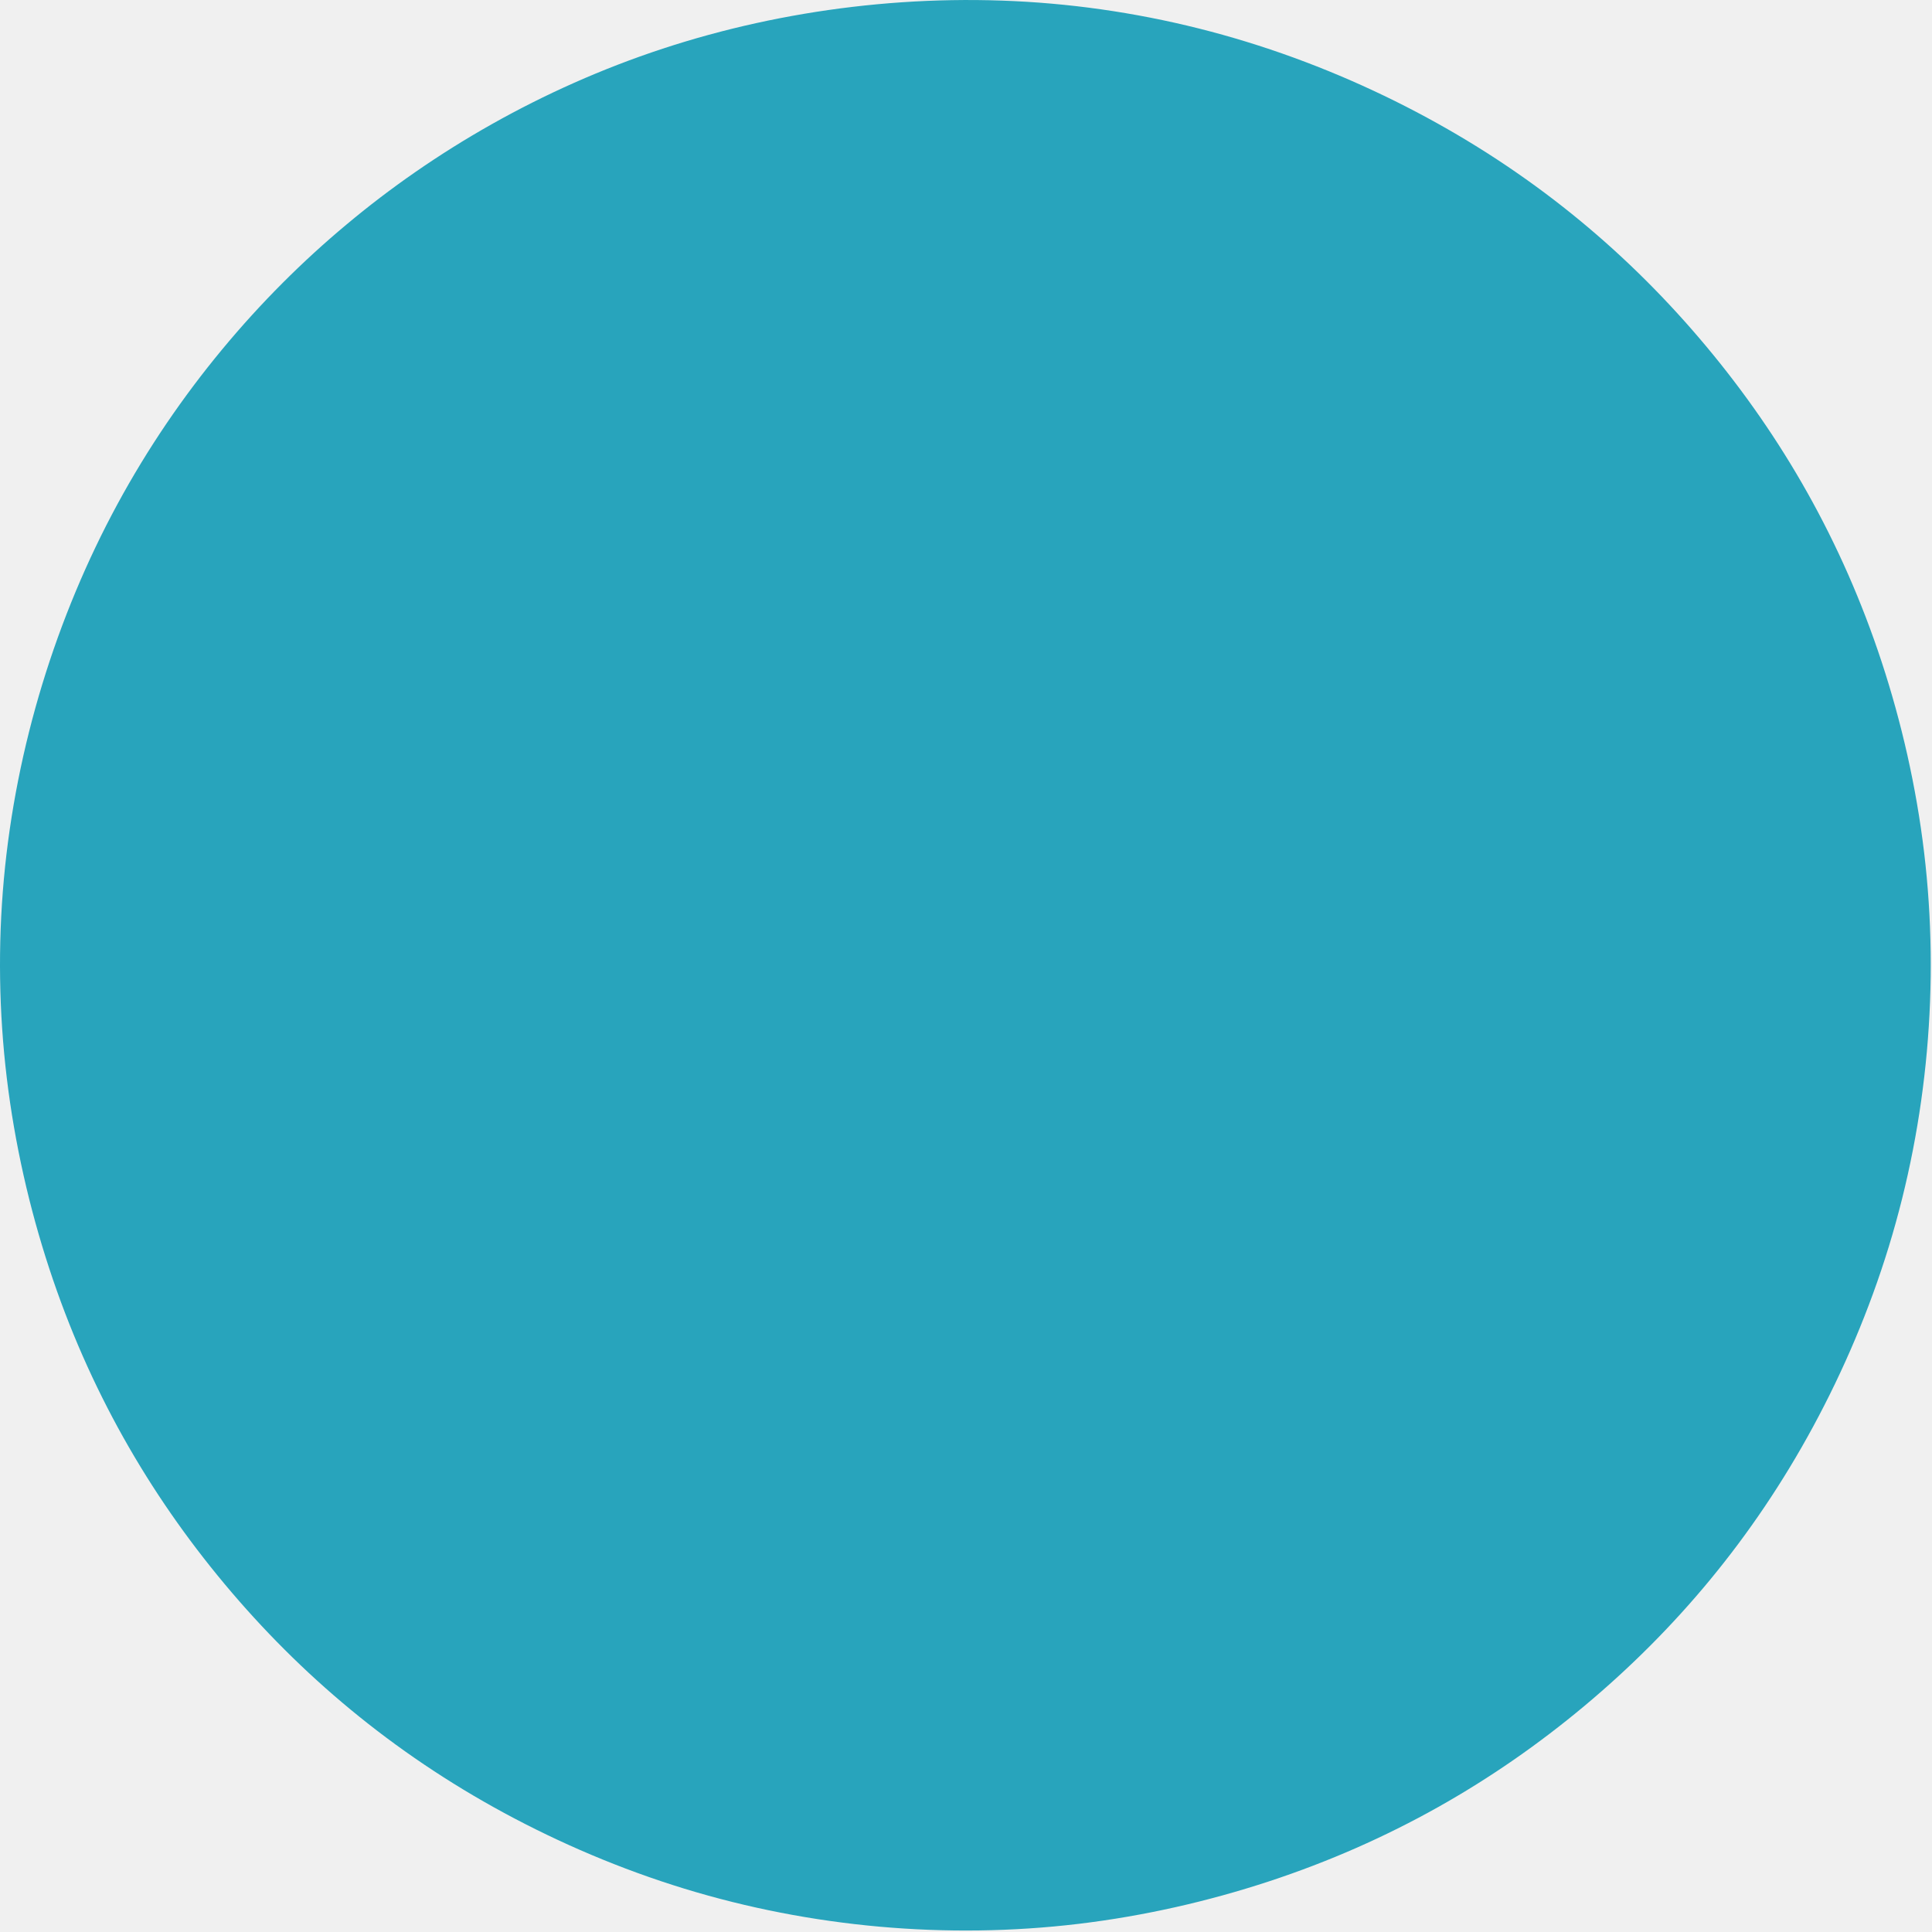
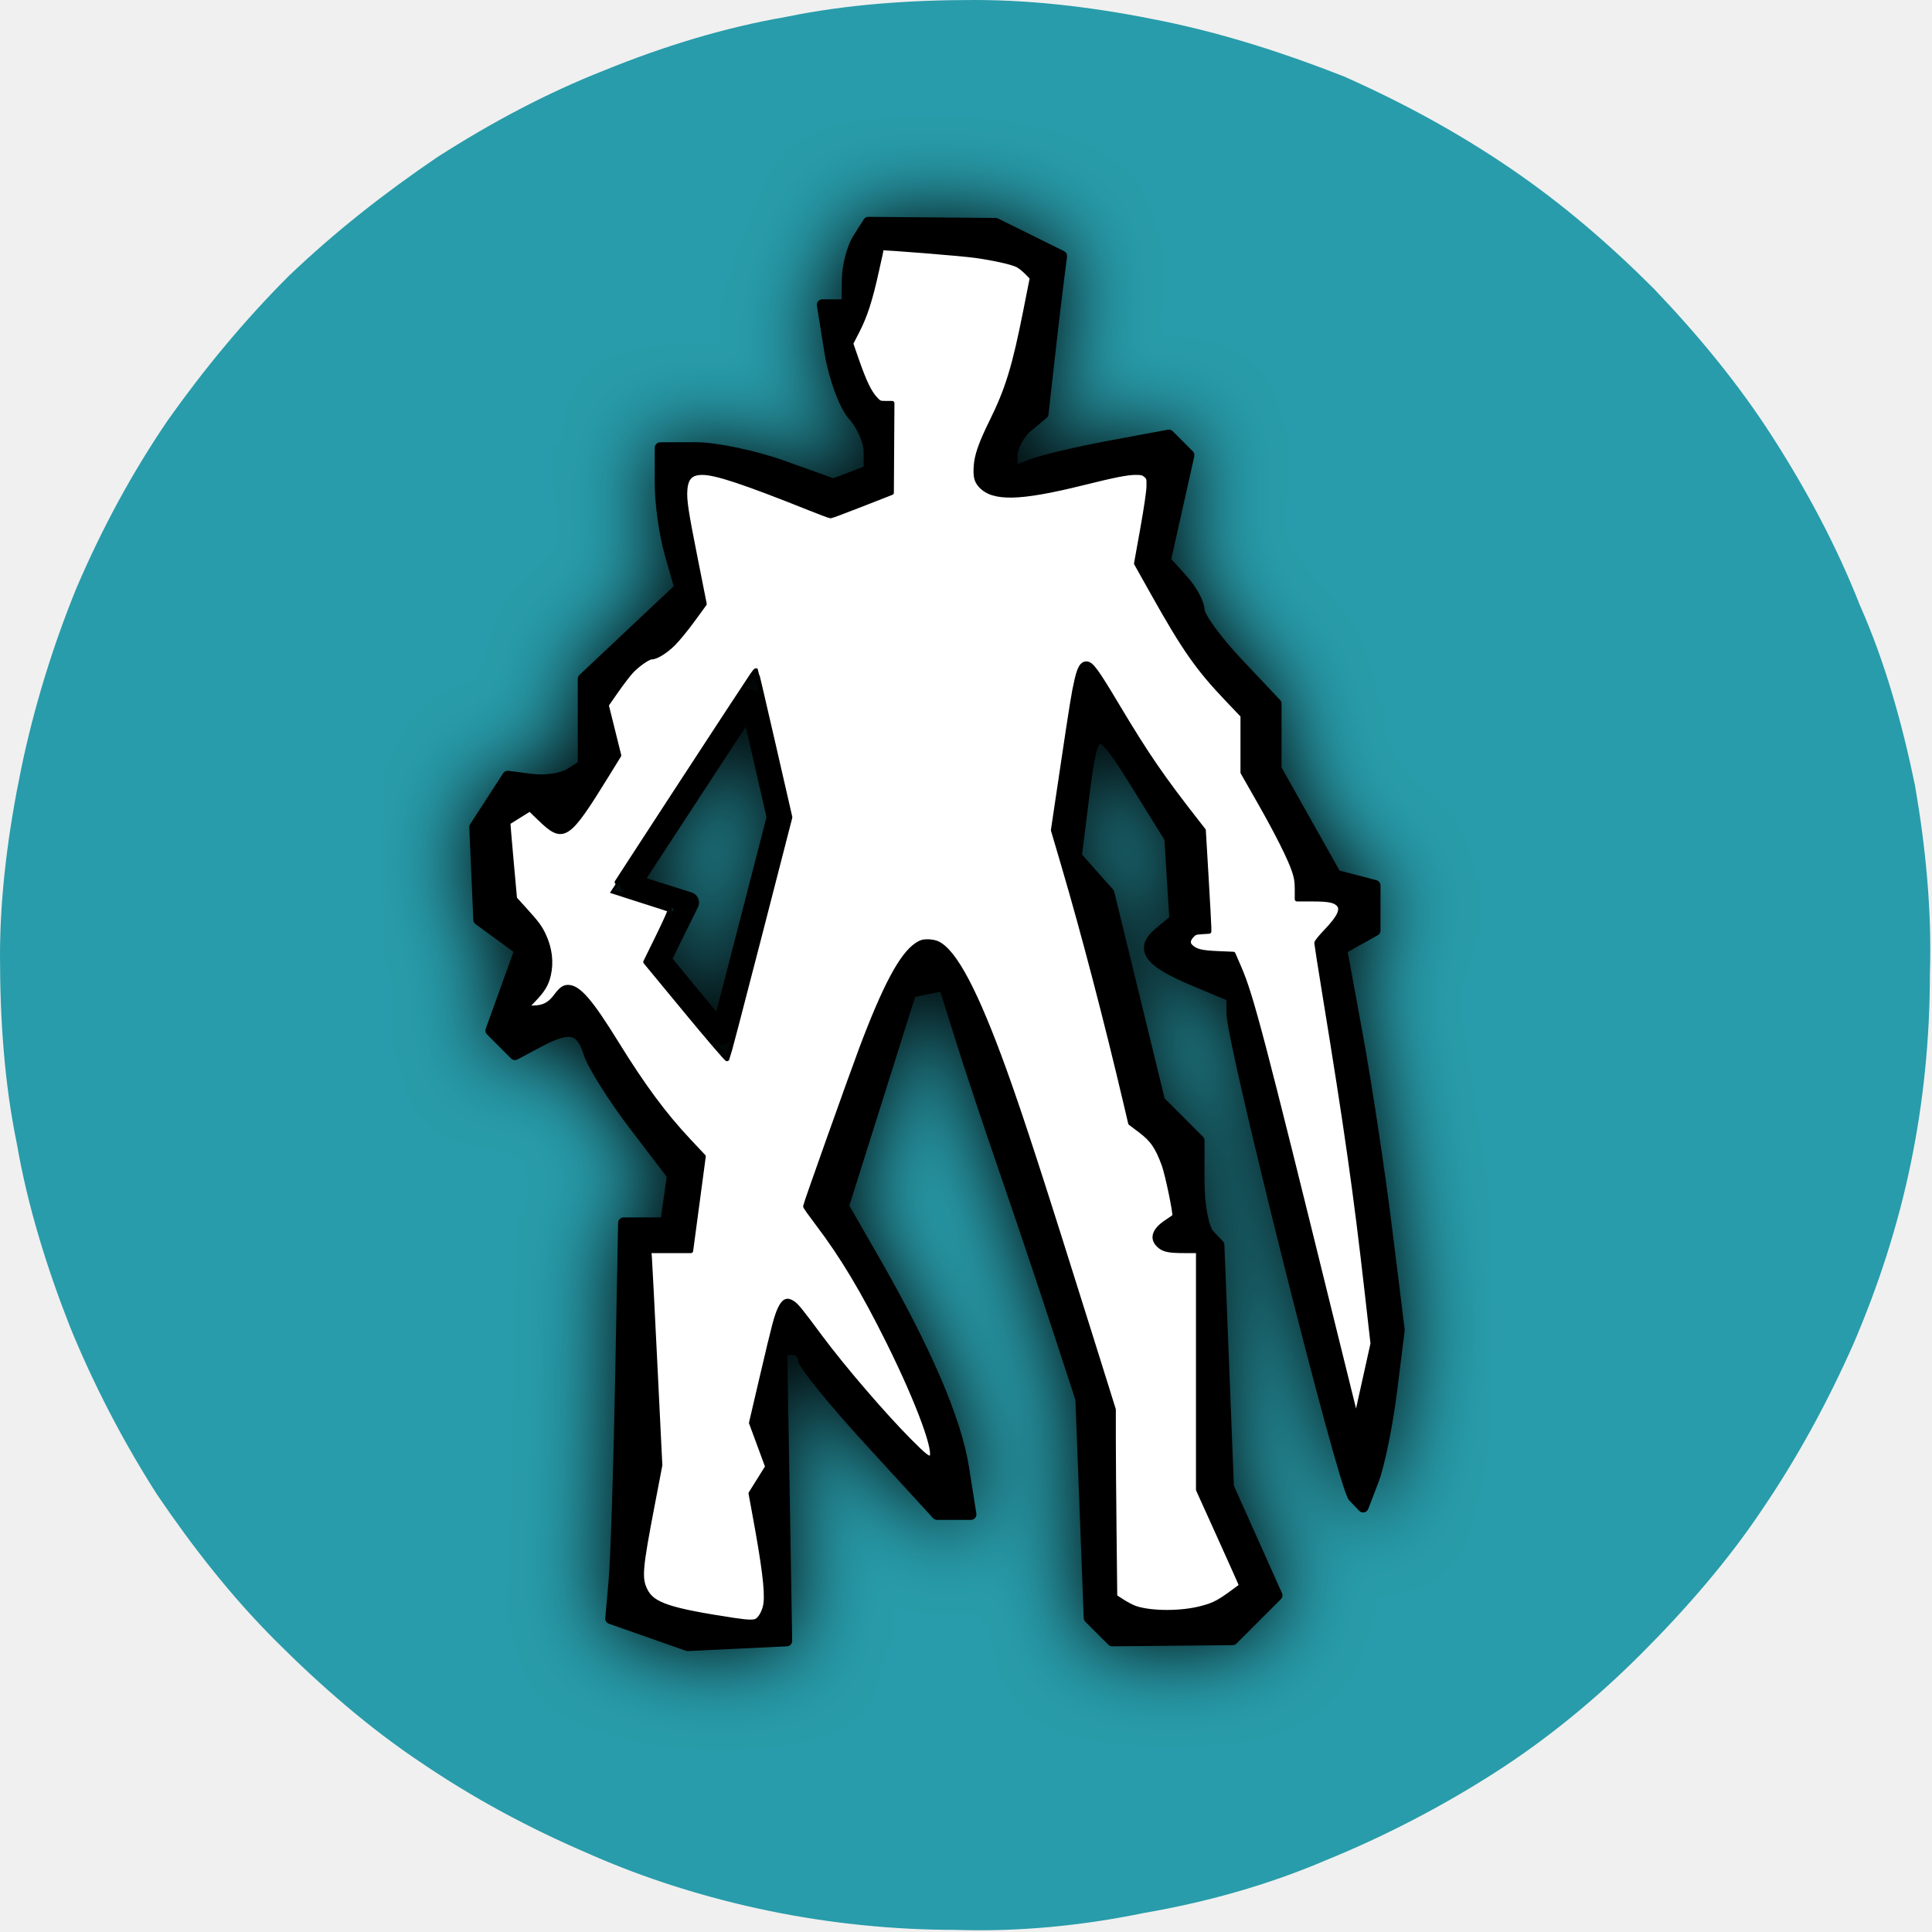
- <svg xmlns="http://www.w3.org/2000/svg" width="91" height="91" viewBox="0 0 91 91" version="1.1" xml:space="preserve" style="fill-rule:evenodd;clip-rule:evenodd;stroke-linecap:round;stroke-linejoin:round;">
-   <filter id="dropshadow" x="-0.2" width="300%" height="300%">
-     <feGaussianBlur in="SourceAlpha" stdDeviation="2" />
+ <svg xmlns="http://www.w3.org/2000/svg" version="1.1" width="91" height="91" viewBox="0, 0, 91, 91" xml:space="preserve" fill-rule="evenodd" stroke-linejoin="round" stroke-miterlimit="2" style="clip-rule:evenodd;">
+   <filter height="150%" id="dropshadow">
+     <feGaussianBlur stdDeviation="2" in="SourceAlpha" />
    <feOffset dx="0" dy="0" result="offsetblur" />
    <feMerge>
      <feMergeNode />
      <feMergeNode in="SourceGraphic" />
    </feMerge>
  </filter>
-   <g id="background" transform="matrix(0.821716,0,0,0.821716,-18.5673,-18.5778)">
-     <path d="M42.458,35.478C47.445,31.3 53.622,27.688 60.578,25.4C67.534,23.112 75.268,22.15 82.867,22.817C86.666,23.151 90.432,23.892 94.06,25.008C97.688,26.123 101.178,27.613 104.381,29.347C110.788,32.814 116.048,37.255 120.395,42.458C124.742,47.661 128.177,53.625 130.453,60.547C131.591,64.008 132.439,67.709 132.888,71.475C133.337,75.242 133.386,79.074 133.046,82.872C132.706,86.67 131.976,90.433 130.865,94.06C129.754,97.687 128.262,101.178 126.527,104.381C123.058,110.789 118.617,116.048 113.415,120.395C108.212,124.742 102.248,128.177 95.326,130.453C91.865,131.591 88.165,132.439 84.398,132.888C80.632,133.337 76.799,133.386 73.001,133.046C69.203,132.706 65.44,131.976 61.813,130.865C58.186,129.754 54.696,128.262 51.492,126.527C45.085,123.058 39.826,118.617 35.478,113.415C31.131,108.212 27.694,102.247 25.421,95.326C24.284,91.866 23.438,88.166 22.985,84.398C22.532,80.63 22.472,76.792 22.818,72.994C23.512,65.397 25.833,57.957 29.321,51.519C32.808,45.08 37.461,39.643 42.458,35.478Z" style="fill:#28a4bc;fill-rule:nonzero;" />
+   <path d="M7.4 70.4 C5.8 67.9 4.4 65.2 3.3 62.5 C2.2 59.7 1.3 56.8 0.8 53.9 C0.2 51 -0 48 0 45 C0 42.1 0.4 39.1 1 36.2 C1.6 33.3 2.5 30.4 3.6 27.7 C4.8 24.9 6.2 22.3 7.9 19.8 C9.6 17.4 11.5 15.1 13.6 13 C15.8 10.9 18.1 9.1 20.6 7.4 C23.1 5.8 25.7 4.4 28.5 3.3 C31.2 2.2 34.1 1.3 37 0.8 C39.9 0.2 42.9 -0 45.9 0 C48.9 0 51.9 0.4 54.8 1 C57.7 1.6 60.5 2.5 63.3 3.6 C66 4.8 68.6 6.2 71.1 7.9 C73.6 9.6 75.8 11.5 77.9 13.6 C80 15.8 81.9 18.1 83.5 20.6 C85.1 23.1 86.5 25.7 87.6 28.5 C88.8 31.2 89.6 34.1 90.2 37 C90.7 39.9 91 42.9 90.9 45.9 C90.9 48.9 90.6 51.9 90 54.8 C89.4 57.7 88.5 60.5 87.3 63.3 C86.1 66 84.7 68.6 83 71.1 C81.4 73.5 79.4 75.8 77.3 77.9 C75.2 80 72.9 81.9 70.4 83.5 C67.9 85.1 65.2 86.5 62.5 87.6 C59.7 88.8 56.8 89.6 53.9 90.1 C51 90.7 48 91 45 90.9 C42.1 90.9 39.1 90.6 36.2 90 C33.3 89.4 30.4 88.5 27.7 87.3 C24.9 86.1 22.3 84.7 19.8 83 C17.4 81.4 15.1 79.4 13 77.3 C10.9 75.2 9.1 72.9 7.4 70.4 z" fill-rule="nonzero" style="fill:#289caa;" />
+   <g stroke-width="0.5" style="stroke:black;fill:white;" filter="url(#dropshadow)" fill-rule="nonzero">
+     <path style="fill:#000000;stroke-width:0.518" d="m 30.58,76.872 -1.813,-0.636 0.16,-1.807 c 0.088,-0.994 0.225,-5.186 0.303,-9.317 l 0.143,-7.51 h 0.992 0.992 l 0.16,-1.121 0.16,-1.121 -1.805,-2.364 c -0.993,-1.3 -1.954,-2.835 -2.137,-3.41 -0.377,-1.186 -0.907,-1.292 -2.423,-0.48 l -1.057,0.566 -0.566,-0.566 -0.566,-0.566 0.687,-1.901 0.687,-1.901 -0.972,-0.71 -0.972,-0.71 -0.095,-2.179 -0.095,-2.179 0.776,-1.198 0.776,-1.198 1.132,0.146 c 0.623,0.08 1.423,-0.035 1.779,-0.257 L 27.473,36.049 v -2.036 -2.036 l 2.276,-2.142 2.276,-2.142 -0.463,-1.615 C 31.306,25.191 31.098,23.705 31.098,22.778 v -1.687 l 1.683,-0.003 c 0.926,-0.001 2.762,0.384 4.08,0.856 l 2.397,0.859 0.84,-0.322 0.84,-0.322 v -0.882 c 0,-0.485 -0.338,-1.256 -0.752,-1.713 -0.414,-0.457 -0.91,-1.816 -1.102,-3.019 l -0.35,-2.188 h 0.584 0.584 l 0.008,-1.165 c 0.004,-0.641 0.229,-1.515 0.5,-1.942 l 0.492,-0.777 2.996,0.026 2.996,0.026 1.554,0.768 1.554,0.768 -0.164,1.277 c -0.09,0.702 -0.287,2.374 -0.437,3.714 l -0.273,2.437 -0.728,0.605 c -0.401,0.333 -0.728,0.951 -0.728,1.373 v 0.769 l 0.906,-0.352 c 0.498,-0.194 2.159,-0.585 3.691,-0.871 l 2.784,-0.519 0.473,0.473 0.473,0.473 -0.556,2.483 -0.556,2.483 0.795,0.878 c 0.437,0.483 0.795,1.134 0.795,1.448 0,0.313 0.816,1.435 1.813,2.492 l 1.813,1.922 v 1.534 1.534 l 1.409,2.506 1.409,2.506 0.922,0.241 0.922,0.241 v 1.059 1.059 l -0.786,0.44 -0.786,0.44 0.753,4.118 c 0.414,2.265 1.024,6.301 1.356,8.97 l 0.603,4.852 -0.36,2.883 c -0.198,1.585 -0.58,3.46 -0.848,4.166 L 64.205,70.979 63.751,70.506 C 63.278,70.013 58.029,49.119 58.029,47.728 v -0.794 l -1.777,-0.743 c -2.162,-0.903 -2.582,-1.488 -1.634,-2.275 l 0.721,-0.598 -0.119,-1.92 -0.119,-1.92 -1.514,-2.444 c -1.926,-3.11 -2.095,-3.083 -2.532,0.414 l -0.361,2.89 0.769,0.865 0.769,0.865 1.194,4.899 1.194,4.899 0.928,0.928 0.928,0.928 v 1.968 c 0,1.082 0.211,2.189 0.468,2.46 l 0.468,0.492 0.224,5.697 0.224,5.697 1.143,2.553 1.143,2.553 -1.044,1.044 -1.044,1.044 -2.835,0.028 -2.835,0.028 -0.542,-0.541 -0.542,-0.541 -0.196,-5.156 -0.196,-5.156 -1.187,-3.625 c -0.653,-1.994 -1.751,-5.257 -2.441,-7.251 -0.69,-1.994 -1.605,-4.745 -2.034,-6.114 l -0.78,-2.489 -0.783,0.158 -0.783,0.158 -1.59,5.045 -1.59,5.045 1.416,2.464 c 2.472,4.302 3.883,7.577 4.243,9.845 l 0.349,2.201 h -0.797 -0.797 l -3.153,-3.441 c -1.734,-1.893 -3.153,-3.641 -3.153,-3.884 0,-0.244 -0.227,-0.443 -0.505,-0.443 h -0.505 l 0.116,6.862 0.116,6.862 -2.331,0.112 -2.331,0.112 z m 5.462,-1.018 c 0.138,-0.359 0.047,-1.739 -0.201,-3.068 l -0.451,-2.415 0.396,-0.641 0.396,-0.641 -0.383,-1.036 -0.383,-1.036 0.655,-2.817 c 0.831,-3.573 0.832,-3.574 2.323,-1.49 1.501,2.097 5.023,6.027 5.401,6.027 0.9,0 -2.673,-7.729 -4.968,-10.746 l -0.886,-1.165 1.887,-5.309 C 43.707,40.605 44.551,41.261 50.317,59.675 l 2.108,6.733 0.025,4.402 0.025,4.402 0.576,0.38 c 0.917,0.606 3.665,0.456 4.605,-0.251 l 0.861,-0.647 -1.021,-2.258 -1.021,-2.258 v -5.64 -5.64 h -1.036 c -1.083,0 -1.396,-0.752 -0.535,-1.284 l 0.501,-0.31 -0.329,-1.663 c -0.181,-0.915 -0.661,-1.908 -1.066,-2.208 l -0.736,-0.545 -0.928,-3.857 c -0.51,-2.121 -1.329,-5.224 -1.82,-6.895 l -0.892,-3.038 0.583,-3.922 c 0.726,-4.879 0.685,-4.848 2.433,-1.825 0.795,1.375 2.025,3.24 2.732,4.143 l 1.286,1.642 0.138,2.372 0.138,2.372 h -0.494 c -0.271,0 -0.494,0.233 -0.494,0.518 0,0.285 0.471,0.518 1.047,0.518 h 1.047 l 0.498,1.165 c 0.274,0.641 1.408,4.894 2.521,9.452 1.113,4.558 2.2,8.986 2.415,9.84 l 0.392,1.554 0.404,-1.813 0.404,-1.813 -0.467,-4.143 C 63.962,56.878 63.361,52.614 62.882,49.682 l -0.87,-5.332 0.598,-0.598 c 0.89,-0.89 0.726,-1.426 -0.438,-1.426 h -1.036 v -0.724 c 0,-0.398 -0.58,-1.738 -1.289,-2.978 l -1.289,-2.254 -0.006,-1.354 -0.006,-1.354 -1.196,-1.236 C 56.693,31.747 55.569,30.142 54.853,28.86 l -1.301,-2.331 0.371,-2.072 c 0.477,-2.662 0.583,-2.612 -3.413,-1.608 -4.514,1.134 -5.534,0.228 -3.639,-3.232 0.414,-0.756 0.982,-2.54 1.263,-3.964 l 0.51,-2.59 -0.478,-0.484 c -0.263,-0.266 -1.869,-0.585 -3.568,-0.708 l -3.09,-0.224 -0.315,1.485 c -0.173,0.817 -0.501,1.834 -0.729,2.262 l -0.415,0.777 0.496,1.424 c 0.273,0.783 0.706,1.424 0.963,1.424 h 0.467 v 2.084 2.084 l -1.424,0.556 -1.424,0.556 -1.554,-0.615 c -5.582,-2.211 -5.8,-2.131 -5.003,1.84 l 0.583,2.904 -0.898,1.235 c -0.494,0.679 -1.176,1.242 -1.516,1.251 -0.34,0.009 -0.974,0.525 -1.41,1.147 l -0.792,1.131 0.297,1.184 0.297,1.184 -1.13,1.829 c -1.217,1.969 -1.559,2.144 -2.451,1.252 l -0.576,-0.576 -0.537,0.332 -0.537,0.332 0.162,1.809 0.162,1.809 0.847,0.936 c 0.998,1.103 1.1,2.726 0.226,3.6 l -0.621,0.621 h 0.591 c 0.325,0 0.735,-0.233 0.911,-0.518 0.605,-0.978 1.209,-0.513 2.859,2.201 0.909,1.495 2.197,3.302 2.863,4.014 l 1.21,1.295 -0.297,2.201 -0.297,2.201 h -0.977 -0.977 l 0.252,5.05 0.252,5.05 -0.572,2.994 c -0.688,3.601 -0.591,3.69 4.894,4.459 0.223,0.031 0.517,-0.237 0.655,-0.596 z" />
+     <path style="fill:#ffffff;fill-opacity:0;stroke:#000000;stroke-width:1.0;stroke-linecap:butt;stroke-dasharray:none;stroke-opacity:1" d="m 29.678,41.644 5.675,-8.676 1.265,5.531 -2.639,10.23 -2.892,-3.506 1.338,-2.711 z" />
+     <path style="fill:#ffffff;stroke:#000000;stroke-width:0.803;stroke-linecap:butt;stroke-dasharray:none;stroke-opacity:1" d="m 130.905,288.457 c -11.842,-1.795 -14.765,-2.774 -16.036,-5.373 -1.039,-2.124 -0.899,-3.781 1.276,-15.126 l 1.364,-7.114 -0.882,-17.969 c -0.485,-9.883 -0.926,-18.469 -0.98,-19.08 l -0.098,-1.111 h 3.722 3.722 l 1.124,-8.404 1.124,-8.404 -2.588,-2.755 c -4.442,-4.729 -8.12,-9.698 -12.912,-17.448 -4.64,-7.504 -6.756,-9.942 -8.629,-9.942 -0.741,0 -1.268,0.397 -2.198,1.656 -1.048,1.419 -2.225,2.015 -3.977,2.015 h -1.295 l 1.353,-1.401 c 1.637,-1.696 2.273,-2.745 2.662,-4.398 0.539,-2.288 0.242,-4.758 -0.853,-7.1 -0.682,-1.458 -1.239,-2.205 -3.492,-4.684 l -1.668,-1.836 -0.611,-6.746 c -0.336,-3.711 -0.589,-6.766 -0.562,-6.791 0.027,-0.024 0.906,-0.578 1.955,-1.231 l 1.906,-1.186 1.765,1.703 c 4.234,4.086 4.909,3.643 12.012,-7.873 l 2.086,-3.381 -1.114,-4.485 -1.114,-4.485 1.657,-2.379 c 0.911,-1.308 2.095,-2.87 2.631,-3.472 1.1,-1.234 3.117,-2.667 3.754,-2.667 0.819,0 2.491,-1.038 3.86,-2.395 0.761,-0.755 2.319,-2.657 3.463,-4.228 l 2.079,-2.855 -1.544,-7.772 c -1.743,-8.774 -2.034,-10.683 -1.903,-12.515 0.158,-2.203 1.039,-3.085 3.075,-3.079 2.423,0.007 7.38,1.652 19.15,6.355 1.888,0.754 3.542,1.371 3.677,1.371 0.135,0 2.633,-0.935 5.553,-2.079 l 5.308,-2.079 0.051,-7.969 0.05,-7.969 h -1.137 c -1.093,0 -1.167,-0.032 -1.907,-0.835 -1.018,-1.104 -1.949,-3.045 -3.237,-6.748 l -1.058,-3.043 1.12,-2.177 c 1.416,-2.754 2.318,-5.548 3.445,-10.673 0.491,-2.232 0.915,-4.086 0.943,-4.12 0.115,-0.14 14.098,0.981 16.608,1.331 3.376,0.471 6.585,1.19 7.562,1.696 0.41,0.212 1.154,0.806 1.653,1.319 l 0.906,0.933 -1.128,5.7 c -2.01,10.154 -3.214,14.097 -6.082,19.91 -1.872,3.794 -2.637,5.965 -2.767,7.849 -0.128,1.85 0.048,2.643 0.766,3.461 2.207,2.514 6.963,2.414 18.232,-0.384 5.725,-1.421 7.922,-1.853 9.427,-1.853 1.057,0 1.352,0.076 1.805,0.467 0.513,0.441 0.541,0.549 0.52,1.98 -0.013,0.904 -0.464,3.973 -1.119,7.618 l -1.097,6.104 2.992,5.337 c 5.538,9.88 7.963,13.344 13.169,18.812 l 2.79,2.931 v 5.06 5.06 l 2.934,5.148 c 3.214,5.639 5.465,10.129 6.232,12.428 0.386,1.156 0.495,1.87 0.495,3.236 v 1.753 l 2.657,0.001 c 2.866,0.001 3.956,0.195 4.637,0.824 0.979,0.904 0.339,2.327 -2.266,5.041 -0.852,0.888 -1.55,1.76 -1.55,1.938 0,0.178 0.655,4.342 1.456,9.254 3.933,24.121 5.503,35.18 7.516,52.937 l 1.034,9.122 -1.473,6.636 -1.473,6.636 -0.343,-1.32 c -0.188,-0.726 -1.874,-7.537 -3.745,-15.135 -12.755,-51.791 -14.59,-58.778 -16.75,-63.762 l -1.047,-2.415 -2.78,-0.12 c -2.917,-0.126 -3.896,-0.369 -4.758,-1.179 -0.588,-0.553 -0.551,-1.177 0.117,-1.924 0.497,-0.557 0.686,-0.629 1.836,-0.702 l 1.281,-0.082 v -0.711 c 0,-0.391 -0.221,-4.443 -0.491,-9.003 l -0.491,-8.292 -0.813,-1.039 c -6.575,-8.399 -9.245,-12.283 -14.559,-21.174 -3.799,-6.356 -4.613,-7.461 -5.499,-7.461 -0.758,0 -1.209,0.765 -1.704,2.89 -0.532,2.285 -0.811,4.002 -2.62,16.132 l -1.583,10.617 1.908,6.483 c 3.478,11.819 7.555,27.416 11.008,42.113 l 0.835,3.555 1.739,1.308 c 2.178,1.638 3.078,2.947 4.245,6.169 0.633,1.748 2.101,8.899 1.874,9.126 -0.089,0.089 -0.718,0.528 -1.398,0.976 -2.176,1.433 -2.696,2.878 -1.475,4.099 0.862,0.862 1.729,1.061 4.628,1.062 l 2.464,0.001 v 21.263 21.263 l 3.859,8.53 c 2.123,4.692 3.84,8.545 3.816,8.563 -3.927,2.955 -4.676,3.373 -7.218,4.026 -3.551,0.912 -8.696,0.911 -11.567,-0.004 -0.531,-0.169 -1.582,-0.705 -2.336,-1.191 l -1.37,-0.883 -0.128,-11.59 c -0.07,-6.375 -0.128,-13.871 -0.128,-16.659 v -5.069 l -4.166,-13.303 c -8.616,-27.512 -12.258,-38.742 -15.249,-47.02 -5.069,-14.027 -8.85,-21.204 -11.944,-22.672 -0.372,-0.177 -1.148,-0.321 -1.725,-0.321 -0.847,0 -1.221,0.114 -1.945,0.594 -2.705,1.792 -5.677,7.358 -9.864,18.476 -1.797,4.772 -9.98,27.778 -9.98,28.059 0,0.114 0.943,1.446 2.094,2.961 4.476,5.887 8.232,12.152 12.769,21.304 5.391,10.872 8.728,20.019 7.478,20.498 -0.493,0.189 -1.18,-0.357 -3.889,-3.088 -4.624,-4.663 -11.736,-12.95 -15.771,-18.376 -3.647,-4.905 -4.19,-5.575 -4.917,-6.071 -0.983,-0.671 -1.572,-0.424 -2.234,0.934 -0.672,1.38 -1.016,2.676 -3.262,12.282 l -1.897,8.117 1.443,3.905 1.443,3.905 -1.485,2.376 -1.485,2.376 0.625,3.381 c 1.733,9.382 2.298,13.843 2.043,16.134 -0.139,1.246 -0.79,2.584 -1.502,3.083 -0.508,0.356 -1.526,0.353 -3.915,-0.009 z m 4.227,-121.517 5.519,-21.447 -2.986,-13.023 c -1.642,-7.162 -3.022,-13.059 -3.067,-13.104 -0.045,-0.045 -0.339,0.294 -0.653,0.753 -1.539,2.247 -25.173,38.468 -25.124,38.505 0.031,0.023 2.361,0.761 5.177,1.64 2.816,0.879 5.183,1.655 5.259,1.725 0.076,0.07 -0.87,2.181 -2.102,4.693 l -2.24,4.567 7.201,8.725 c 3.961,4.799 7.268,8.655 7.349,8.569 0.081,-0.086 2.632,-9.808 5.667,-21.604 z" transform="scale(0.2645833)" />
  </g>
</svg>
